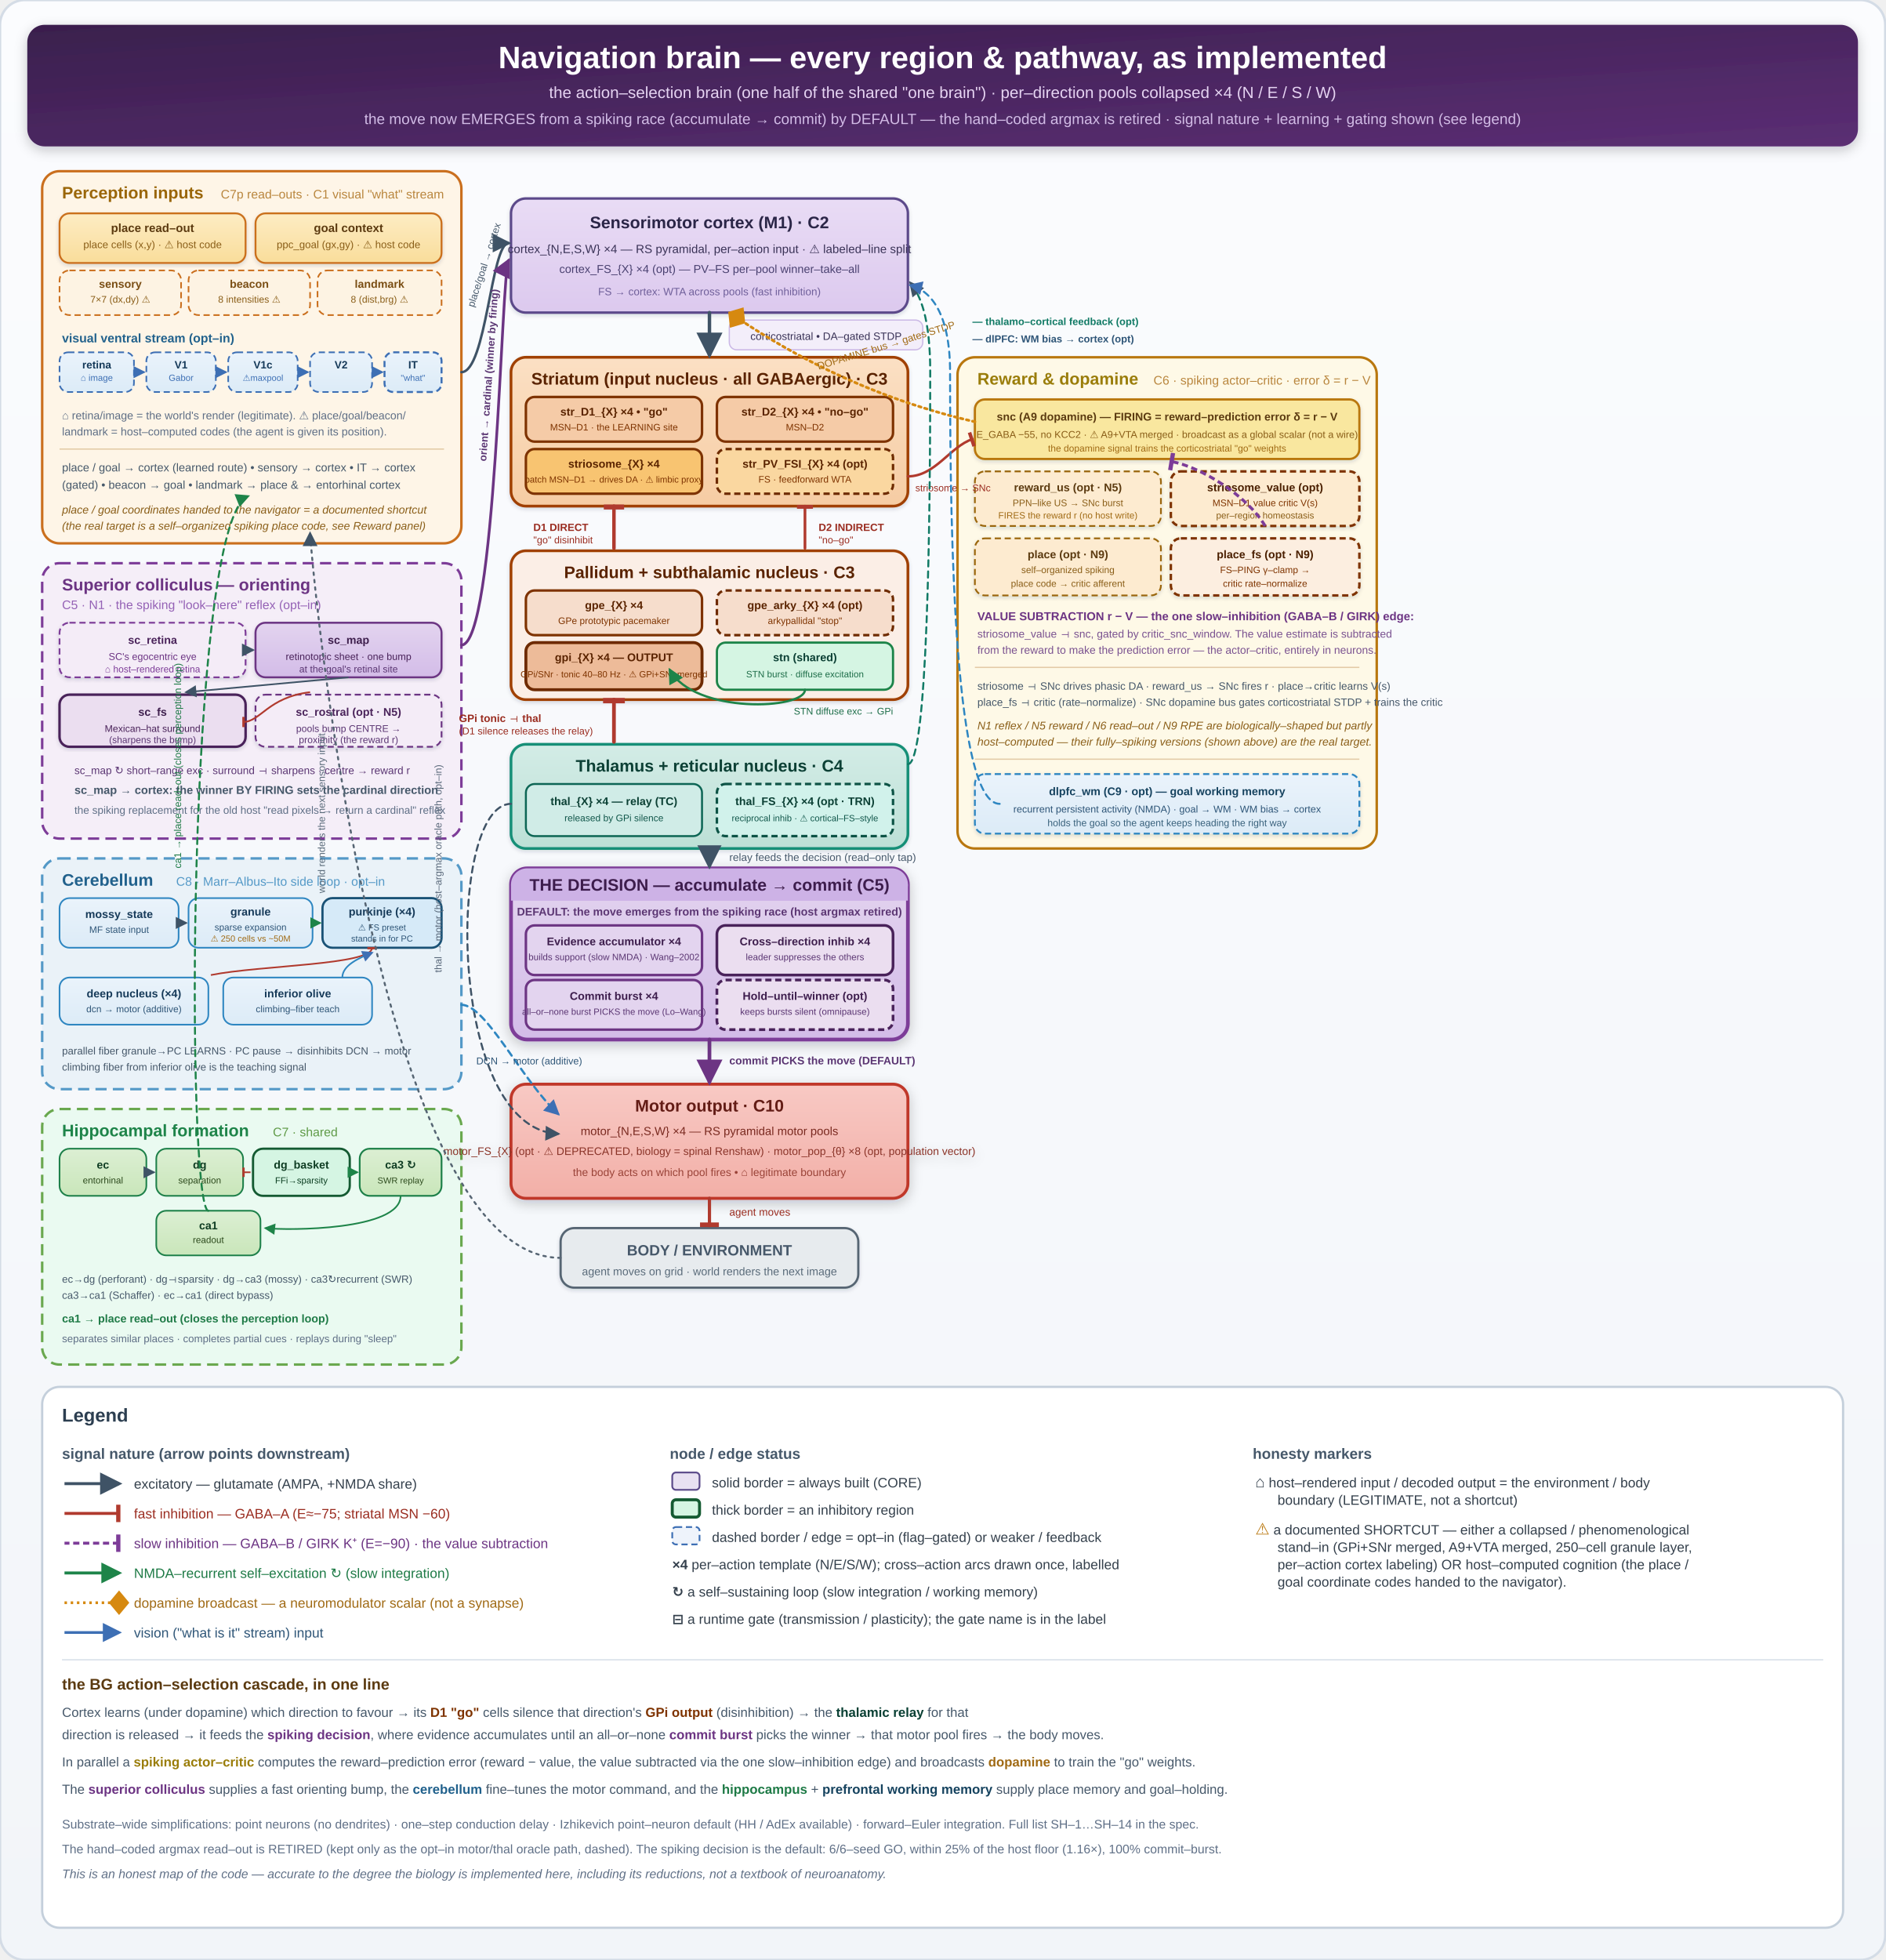
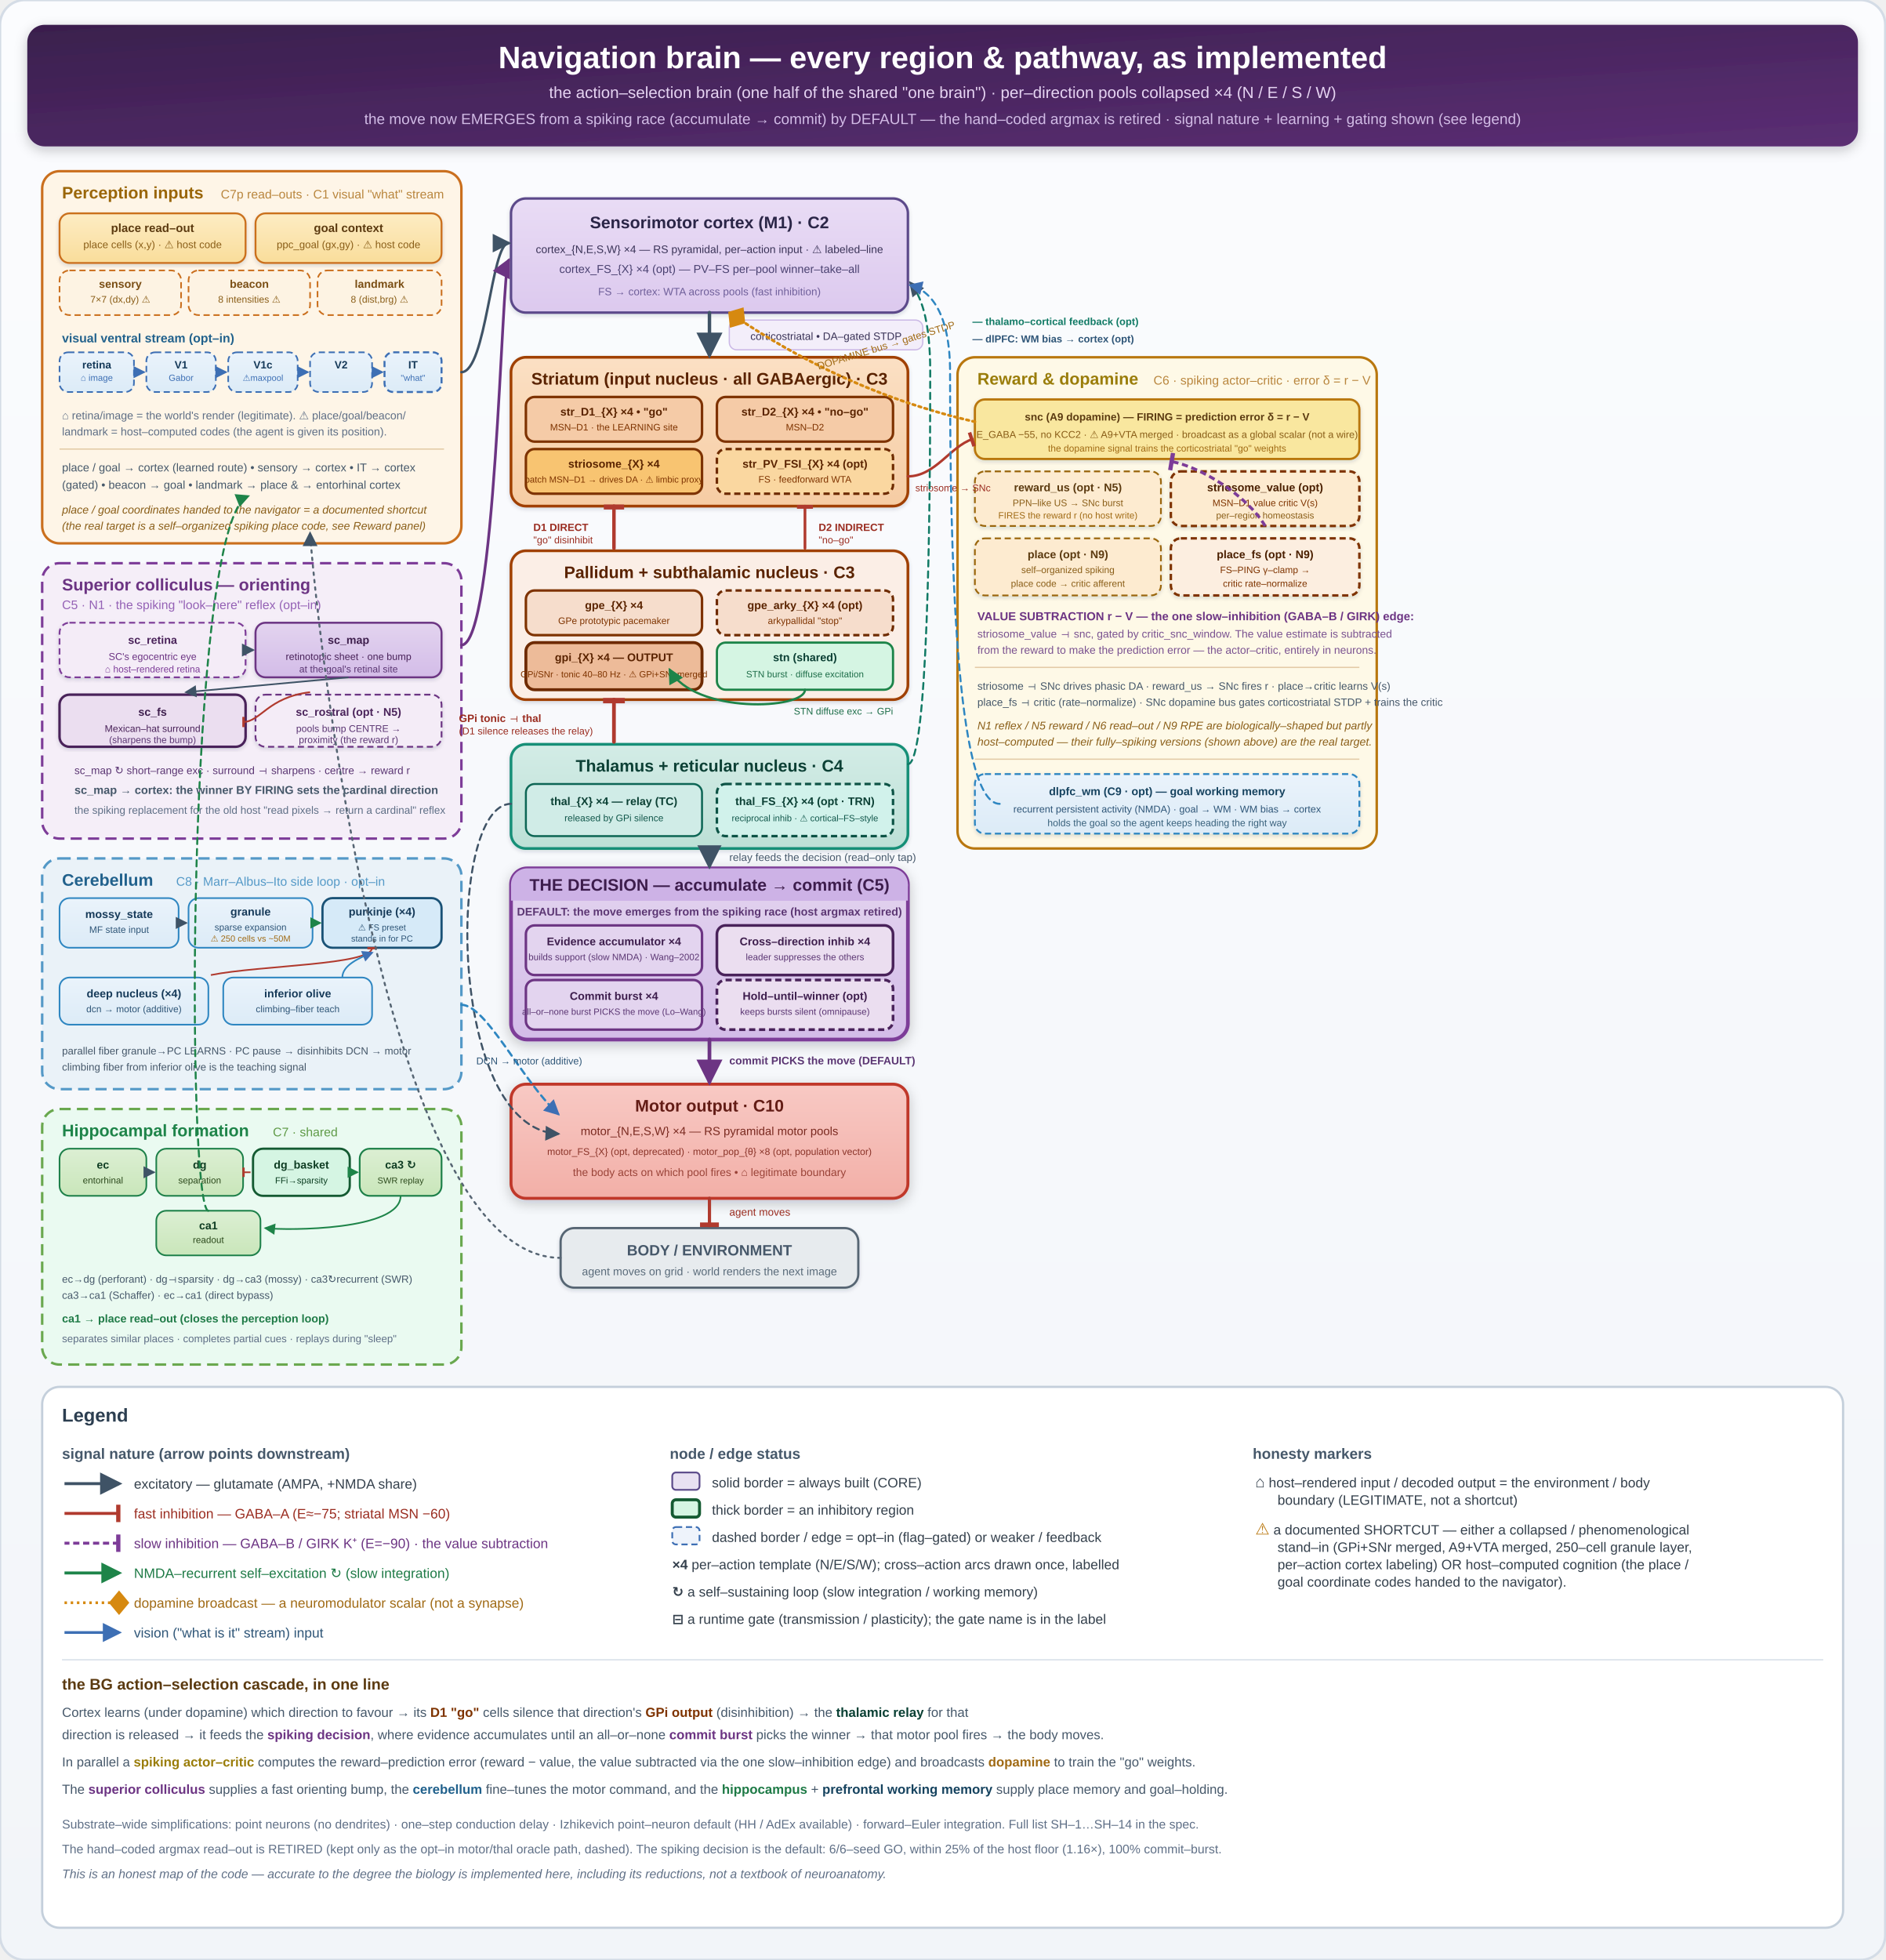
<svg xmlns="http://www.w3.org/2000/svg" viewBox="0 0 1520 1580" font-family="'Segoe UI','Helvetica Neue',Arial,sans-serif">
  <defs>
    <linearGradient id="gPer" x1="0" y1="0" x2="0" y2="1">
      <stop offset="0" stop-color="#d8e9f7" />
      <stop offset="1" stop-color="#c2dcf0" />
    </linearGradient>
    <linearGradient id="gPerD" x1="0" y1="0" x2="0" y2="1">
      <stop offset="0" stop-color="#eaf3fb" />
      <stop offset="1" stop-color="#dcebf7" />
    </linearGradient>
    <linearGradient id="gCtx" x1="0" y1="0" x2="0" y2="1">
      <stop offset="0" stop-color="#e9dcf5" />
      <stop offset="1" stop-color="#dcc9ee" />
    </linearGradient>
    <linearGradient id="gStr" x1="0" y1="0" x2="0" y2="1">
      <stop offset="0" stop-color="#fbe0c4" />
      <stop offset="1" stop-color="#f6cca3" />
    </linearGradient>
    <linearGradient id="gRew" x1="0" y1="0" x2="0" y2="1">
      <stop offset="0" stop-color="#fdecc4" />
      <stop offset="1" stop-color="#f9dd9a" />
    </linearGradient>
    <linearGradient id="gThal" x1="0" y1="0" x2="0" y2="1">
      <stop offset="0" stop-color="#d3ece6" />
      <stop offset="1" stop-color="#bce0d6" />
    </linearGradient>
    <linearGradient id="gDec" x1="0" y1="0" x2="0" y2="1">
      <stop offset="0" stop-color="#e3d4ef" />
      <stop offset="1" stop-color="#d3bce8" />
    </linearGradient>
    <linearGradient id="gMem" x1="0" y1="0" x2="0" y2="1">
      <stop offset="0" stop-color="#dcefd3" />
      <stop offset="1" stop-color="#c9e6ba" />
    </linearGradient>
    <linearGradient id="gMot" x1="0" y1="0" x2="0" y2="1">
      <stop offset="0" stop-color="#f8c9c4" />
      <stop offset="1" stop-color="#f2afa7" />
    </linearGradient>
    <linearGradient id="gHero" x1="0" y1="0" x2="1" y2="1">
      <stop offset="0" stop-color="#3a1f4d" />
      <stop offset="1" stop-color="#5b2e74" />
    </linearGradient>
    <linearGradient id="gPage" x1="0" y1="0" x2="0" y2="1">
      <stop offset="0" stop-color="#fbfcfe" />
      <stop offset="1" stop-color="#f2f5f9" />
    </linearGradient>
    <marker id="arrEx" viewBox="0 0 10 10" refX="8.5" refY="5" markerWidth="7.5" markerHeight="7.5" orient="auto-start-reverse">
      <path d="M0,0 L10,5 L0,10 z" fill="#3f5366" />
    </marker>
    <marker id="arrG" viewBox="0 0 10 10" refX="8.5" refY="5" markerWidth="7" markerHeight="7" orient="auto-start-reverse">
      <path d="M0,0 L10,5 L0,10 z" fill="#1e8449" />
    </marker>
    <marker id="arrV" viewBox="0 0 10 10" refX="8.5" refY="5" markerWidth="7" markerHeight="7" orient="auto-start-reverse">
      <path d="M0,0 L10,5 L0,10 z" fill="#3d6fb4" />
    </marker>
    <marker id="arrP" viewBox="0 0 10 10" refX="8.5" refY="5" markerWidth="7" markerHeight="7" orient="auto-start-reverse">
      <path d="M0,0 L10,5 L0,10 z" fill="#6c3483" />
    </marker>
    <marker id="arrInh" viewBox="0 0 10 10" refX="1.5" refY="5" markerWidth="6.5" markerHeight="9" orient="auto-start-reverse">
      <rect x="0" y="0.5" width="2.2" height="9" fill="#b03a2e" />
    </marker>
    <marker id="arrSlow" viewBox="0 0 10 10" refX="1.5" refY="5" markerWidth="6.5" markerHeight="9" orient="auto-start-reverse">
      <rect x="0" y="0.5" width="2.2" height="9" fill="#7d3c98" />
    </marker>
    <marker id="arrDA" viewBox="0 0 12 12" refX="6" refY="6" markerWidth="9" markerHeight="9" orient="auto-start-reverse">
      <path d="M6,0 L11,6 L6,12 L1,6 z" fill="#d68910" />
    </marker>
    <filter id="soft" x="-10%" y="-10%" width="120%" height="120%">
      <feDropShadow dx="0" dy="1.4" stdDeviation="1.8" flood-color="#1a2a3a" flood-opacity="0.16" />
    </filter>
    <filter id="softLg" x="-14%" y="-14%" width="128%" height="128%">
      <feDropShadow dx="0" dy="3" stdDeviation="5" flood-color="#1a0b2a" flood-opacity="0.22" />
    </filter>
  </defs>
  <rect x="0" y="0" width="1520" height="1580" rx="20" fill="url(#gPage)" stroke="#d4dce6" stroke-width="2" />
  <g>
    <rect x="22" y="20" width="1476" height="98" rx="14" fill="url(#gHero)" filter="url(#softLg)" />
    <text x="760" y="55" text-anchor="middle" font-size="25" font-weight="700" fill="#ffffff">Navigation brain — every region &amp; pathway, as implemented</text>
    <text x="760" y="79" text-anchor="middle" font-size="13" fill="#e6d4f2">the action–selection brain (one half of the shared "one brain") · per–direction pools collapsed ×4 (N / E / S / W)</text>
    <text x="760" y="100" text-anchor="middle" font-size="12" fill="#d2bce6">the move now EMERGES from a spiking race (accumulate → commit) by DEFAULT — the hand–coded argmax is retired · signal nature + learning + gating shown (see legend)</text>
  </g>
  <g>
    <rect x="34" y="138" width="338" height="300" rx="14" fill="#fef5e7" stroke="#ca6f1e" stroke-width="2" />
    <text x="50" y="160" font-size="13.5" font-weight="700" fill="#9a6608">Perception inputs</text>
    <text x="178" y="160" font-size="10" fill="#b9863e">C7p read–outs · C1 visual "what" stream</text>
    <g font-size="9.5">
      <rect x="48" y="172" width="150" height="40" rx="8" fill="url(#gRew)" stroke="#ca6f1e" stroke-width="1.5" filter="url(#soft)" />
      <text x="123" y="187" text-anchor="middle" font-weight="700" fill="#5b3a10">place read–out</text>
      <text x="123" y="200" text-anchor="middle" font-size="8.4" fill="#8a5e18">place cells (x,y) · ⚠ host code</text>
      <text x="123" y="209" text-anchor="middle" font-size="0.1" fill="#fff">.</text>
      <rect x="206" y="172" width="150" height="40" rx="8" fill="url(#gRew)" stroke="#ca6f1e" stroke-width="1.5" filter="url(#soft)" />
      <text x="281" y="187" text-anchor="middle" font-weight="700" fill="#5b3a10">goal context</text>
      <text x="281" y="200" text-anchor="middle" font-size="8.4" fill="#8a5e18">ppc_goal (gx,gy) · ⚠ host code</text>
      <rect x="48" y="218" width="98" height="36" rx="8" fill="#fdf3e3" stroke="#ca6f1e" stroke-width="1.3" stroke-dasharray="5 3" />
      <text x="97" y="232" text-anchor="middle" font-size="9" font-weight="700" fill="#7a4e14">sensory</text>
      <text x="97" y="244" text-anchor="middle" font-size="7.8" fill="#8a5e18">7×7 (dx,dy) ⚠</text>
      <rect x="152" y="218" width="98" height="36" rx="8" fill="#fdf3e3" stroke="#ca6f1e" stroke-width="1.3" stroke-dasharray="5 3" />
      <text x="201" y="232" text-anchor="middle" font-size="9" font-weight="700" fill="#7a4e14">beacon</text>
      <text x="201" y="244" text-anchor="middle" font-size="7.8" fill="#8a5e18">8 intensities ⚠</text>
      <rect x="256" y="218" width="100" height="36" rx="8" fill="#fdf3e3" stroke="#ca6f1e" stroke-width="1.3" stroke-dasharray="5 3" />
      <text x="306" y="232" text-anchor="middle" font-size="9" font-weight="700" fill="#7a4e14">landmark</text>
      <text x="306" y="244" text-anchor="middle" font-size="7.8" fill="#8a5e18">8 (dist,brg) ⚠</text>
    </g>
    <text x="50" y="276" font-size="10" font-weight="700" fill="#21618c">visual ventral stream (opt–in)</text>
    <g font-size="8.6" fill="#163a59">
      <rect x="48" y="284" width="60" height="32" rx="7" fill="url(#gPerD)" stroke="#3d6fb4" stroke-width="1.3" stroke-dasharray="5 3" />
      <text x="78" y="297" text-anchor="middle" font-weight="700">retina</text>
      <text x="78" y="307" text-anchor="middle" font-size="7.2" fill="#3d6fb4">⌂ image</text>
      <rect x="118" y="284" width="56" height="32" rx="7" fill="url(#gPerD)" stroke="#3d6fb4" stroke-width="1.3" stroke-dasharray="5 3" />
      <text x="146" y="297" text-anchor="middle" font-weight="700">V1</text>
      <text x="146" y="307" text-anchor="middle" font-size="7.2" fill="#3d6fb4">Gabor</text>
      <rect x="184" y="284" width="56" height="32" rx="7" fill="url(#gPerD)" stroke="#3d6fb4" stroke-width="1.3" stroke-dasharray="5 3" />
      <text x="212" y="297" text-anchor="middle" font-weight="700">V1c</text>
      <text x="212" y="307" text-anchor="middle" font-size="7" fill="#3d6fb4">⚠maxpool</text>
      <rect x="250" y="284" width="50" height="32" rx="7" fill="url(#gPerD)" stroke="#3d6fb4" stroke-width="1.3" stroke-dasharray="5 3" />
      <text x="275" y="297" text-anchor="middle" font-weight="700">V2</text>
      <rect x="310" y="284" width="46" height="32" rx="7" fill="url(#gPerD)" stroke="#3d6fb4" stroke-width="1.6" stroke-dasharray="5 3" />
      <text x="333" y="297" text-anchor="middle" font-weight="700">IT</text>
      <text x="333" y="307" text-anchor="middle" font-size="7" fill="#3d6fb4">"what"</text>
      <path d="M108,300 L116,300" stroke="#3d6fb4" stroke-width="1.4" marker-end="url(#arrV)" />
      <path d="M174,300 L182,300" stroke="#3d6fb4" stroke-width="1.4" marker-end="url(#arrV)" />
      <path d="M240,300 L248,300" stroke="#3d6fb4" stroke-width="1.4" marker-end="url(#arrV)" />
      <path d="M300,300 L308,300" stroke="#3d6fb4" stroke-width="1.4" marker-end="url(#arrV)" />
    </g>
    <text x="50" y="338" font-size="9" fill="#5f6f86">⌂ retina/image = the world's render (legitimate). ⚠ place/goal/beacon/</text>
    <text x="50" y="351" font-size="9" fill="#5f6f86">landmark = host–computed codes (the agent is given its position).</text>
    <line x1="48" y1="362" x2="358" y2="362" stroke="#e3cba6" stroke-width="1" />
    <text x="50" y="380" font-size="9.2" fill="#46586a">place / goal → cortex (learned route) • sensory → cortex • IT → cortex</text>
    <text x="50" y="394" font-size="9.2" fill="#46586a">(gated) • beacon → goal • landmark → place &amp; → entorhinal cortex</text>
    <text x="50" y="414" font-size="9" fill="#8a5e18" font-style="italic">place / goal coordinates handed to the navigator = a documented shortcut</text>
    <text x="50" y="427" font-size="9" fill="#8a5e18" font-style="italic">(the real target is a self–organized spiking place code, see Reward panel)</text>
  </g>
  <g>
    <rect x="34" y="454" width="338" height="222" rx="14" fill="#f5eef8" stroke="#7d3c98" stroke-width="2" stroke-dasharray="9 5" />
    <text x="50" y="476" font-size="13.5" font-weight="700" fill="#6c3483">Superior colliculus — orienting</text>
    <text x="50" y="491" font-size="10" fill="#9461b5">C5 · N1 · the spiking "look–here" reflex (opt–in)</text>
    <g font-size="9">
      <rect x="48" y="502" width="150" height="44" rx="8" fill="#f4ecf7" stroke="#7d3c98" stroke-width="1.4" stroke-dasharray="5 3" filter="url(#soft)" />
      <text x="123" y="519" text-anchor="middle" font-weight="700" fill="#4a235a">sc_retina</text>
      <text x="123" y="532" text-anchor="middle" font-size="8" fill="#6c3483">SC's egocentric eye</text>
      <text x="123" y="542" text-anchor="middle" font-size="7.6" fill="#7d3c98">⌂ host–rendered retina</text>
      <rect x="206" y="502" width="150" height="44" rx="8" fill="url(#gDec)" stroke="#6c3483" stroke-width="1.6" filter="url(#soft)" />
      <text x="281" y="519" text-anchor="middle" font-weight="700" fill="#3e1f4d">sc_map</text>
      <text x="281" y="532" text-anchor="middle" font-size="8" fill="#4a235a">retinotopic sheet · one bump</text>
      <text x="281" y="542" text-anchor="middle" font-size="7.8" fill="#5b3673">at the goal's retinal site</text>
      <rect x="48" y="560" width="150" height="42" rx="8" fill="#ebdef0" stroke="#4a235a" stroke-width="2" filter="url(#soft)" />
      <text x="123" y="577" text-anchor="middle" font-weight="700" fill="#3e1f4d">sc_fs</text>
      <text x="123" y="590" text-anchor="middle" font-size="7.8" fill="#4a235a">Mexican–hat surround</text>
      <text x="123" y="599" text-anchor="middle" font-size="7.6" fill="#5b3673">(sharpens the bump)</text>
      <rect x="206" y="560" width="150" height="42" rx="8" fill="#f4ecf7" stroke="#6c3483" stroke-width="1.4" stroke-dasharray="5 3" filter="url(#soft)" />
      <text x="281" y="577" text-anchor="middle" font-weight="700" fill="#4a235a">sc_rostral (opt · N5)</text>
      <text x="281" y="590" text-anchor="middle" font-size="7.8" fill="#5b3673">pools bump CENTRE →</text>
      <text x="281" y="599" text-anchor="middle" font-size="7.8" fill="#5b3673">proximity (the reward r)</text>
    </g>
    <path d="M198,524 L204,524" fill="none" stroke="#3f5366" stroke-width="1.4" marker-end="url(#arrEx)" />
    <path d="M281,546 L150,558" fill="none" stroke="#3f5366" stroke-width="1.3" marker-end="url(#arrEx)" />
    <path d="M196,582 C210,582 216,562 250,558" fill="none" stroke="#b03a2e" stroke-width="1.4" marker-start="url(#arrInh)" />
    <text x="60" y="624" font-size="8.6" fill="#5b3673">sc_map ↻ short–range exc · surround ⊣ sharpens · centre → reward r</text>
    <text x="60" y="640" font-size="9.2" fill="#46586a" font-weight="700">sc_map → cortex: the winner BY FIRING sets the cardinal direction</text>
    <text x="60" y="656" font-size="8.6" fill="#5f6f86">the spiking replacement for the old host "read pixels → return a cardinal" reflex</text>
  </g>
  <g>
    <rect x="34" y="692" width="338" height="186" rx="14" fill="#eaf2f8" stroke="#5499c7" stroke-width="2" stroke-dasharray="9 5" />
    <text x="50" y="714" font-size="13.5" font-weight="700" fill="#21618c">Cerebellum</text>
    <text x="142" y="714" font-size="10" fill="#5499c7">C8 · Marr–Albus–Ito side loop · opt–in</text>
    <g font-size="9" fill="#163a59">
      <rect x="48" y="724" width="96" height="40" rx="8" fill="url(#gPerD)" stroke="#2e86c1" stroke-width="1.3" />
      <text x="96" y="740" text-anchor="middle" font-weight="700">mossy_state</text>
      <text x="96" y="752" text-anchor="middle" font-size="7.6" fill="#2e5577">MF state input</text>
      <rect x="152" y="724" width="100" height="40" rx="8" fill="url(#gPerD)" stroke="#2e86c1" stroke-width="1.3" />
      <text x="202" y="738" text-anchor="middle" font-weight="700">granule</text>
      <text x="202" y="750" text-anchor="middle" font-size="7.4" fill="#2e5577">sparse expansion</text>
      <text x="202" y="759" text-anchor="middle" font-size="7" fill="#a06a14">⚠ 250 cells vs ~50M</text>
      <rect x="260" y="724" width="96" height="40" rx="8" fill="#d6eaf8" stroke="#1a5276" stroke-width="1.8" />
      <text x="308" y="738" text-anchor="middle" font-weight="700">purkinje (×4)</text>
      <text x="308" y="750" text-anchor="middle" font-size="7" fill="#2e5577">⚠ FS preset</text>
      <text x="308" y="759" text-anchor="middle" font-size="7" fill="#2e5577">stands in for PC</text>
      <rect x="48" y="788" width="120" height="38" rx="8" fill="url(#gPerD)" stroke="#2e86c1" stroke-width="1.3" />
      <text x="108" y="804" text-anchor="middle" font-weight="700">deep nucleus (×4)</text>
      <text x="108" y="816" text-anchor="middle" font-size="7.6" fill="#2e5577">dcn → motor (additive)</text>
      <rect x="180" y="788" width="120" height="38" rx="8" fill="url(#gPerD)" stroke="#2e86c1" stroke-width="1.3" />
      <text x="240" y="804" text-anchor="middle" font-weight="700">inferior olive</text>
      <text x="240" y="816" text-anchor="middle" font-size="7.6" fill="#2e5577">climbing–fiber teach</text>
    </g>
    <path d="M144,744 L150,744" fill="none" stroke="#3f5366" stroke-width="1.3" marker-end="url(#arrEx)" />
    <path d="M252,744 L258,744" fill="none" stroke="#1e8449" stroke-width="1.3" marker-end="url(#arrG)" />
    <path d="M300,764 C300,778 210,778 170,786" fill="none" stroke="#b03a2e" stroke-width="1.3" marker-start="url(#arrInh)" />
    <path d="M276,788 C276,778 290,772 300,768" fill="none" stroke="#2e86c1" stroke-width="1.3" marker-end="url(#arrV)" />
    <text x="50" y="850" font-size="8.4" fill="#46586a">parallel fiber granule→PC LEARNS · PC pause → disinhibits DCN → motor</text>
    <text x="50" y="863" font-size="8.4" fill="#46586a">climbing fiber from inferior olive is the teaching signal</text>
  </g>
  <g>
    <rect x="34" y="894" width="338" height="206" rx="14" fill="#eafaf1" stroke="#6aa84f" stroke-width="2" stroke-dasharray="9 5" />
    <text x="50" y="916" font-size="13.5" font-weight="700" fill="#1e8449">Hippocampal formation</text>
    <text x="220" y="916" font-size="10" fill="#5f9a47">C7 · shared</text>
    <g font-size="9" fill="#0f3d23">
      <rect x="48" y="926" width="70" height="38" rx="8" fill="url(#gMem)" stroke="#1d8049" stroke-width="1.3" />
      <text x="83" y="942" text-anchor="middle" font-weight="700">ec</text>
      <text x="83" y="954" text-anchor="middle" font-size="7.4" fill="#2c4a1c">entorhinal</text>
      <rect x="126" y="926" width="70" height="38" rx="8" fill="url(#gMem)" stroke="#1d8049" stroke-width="1.3" />
      <text x="161" y="942" text-anchor="middle" font-weight="700">dg</text>
      <text x="161" y="954" text-anchor="middle" font-size="7.4" fill="#2c4a1c">separation</text>
      <rect x="204" y="926" width="78" height="38" rx="8" fill="#d5f5e3" stroke="#145a32" stroke-width="1.8" />
      <text x="243" y="942" text-anchor="middle" font-weight="700">dg_basket</text>
      <text x="243" y="954" text-anchor="middle" font-size="7.2" fill="#0a3d20">FFi→sparsity</text>
      <rect x="290" y="926" width="66" height="38" rx="8" fill="url(#gMem)" stroke="#1d8049" stroke-width="1.4" />
      <text x="323" y="942" text-anchor="middle" font-weight="700">ca3 ↻</text>
      <text x="323" y="954" text-anchor="middle" font-size="7" fill="#2c4a1c">SWR replay</text>
      <rect x="126" y="976" width="84" height="36" rx="8" fill="url(#gMem)" stroke="#1d8049" stroke-width="1.3" />
      <text x="168" y="991" text-anchor="middle" font-weight="700">ca1</text>
      <text x="168" y="1002" text-anchor="middle" font-size="7.4" fill="#2c4a1c">readout</text>
    </g>
    <path d="M118,945 L124,945" fill="none" stroke="#3f5366" stroke-width="1.3" marker-end="url(#arrEx)" />
    <path d="M196,945 L202,945" fill="none" stroke="#b03a2e" stroke-width="1.3" marker-start="url(#arrInh)" />
    <path d="M282,945 L288,945" fill="none" stroke="#1e8449" stroke-width="1.3" marker-end="url(#arrG)" />
    <path d="M323,964 C323,992 232,992 214,990" fill="none" stroke="#1e8449" stroke-width="1.3" marker-end="url(#arrG)" />
    <text x="50" y="1034" font-size="8.4" fill="#46586a">ec→dg (perforant) · dg⊣sparsity · dg→ca3 (mossy) · ca3↻recurrent (SWR)</text>
    <text x="50" y="1047" font-size="8.4" fill="#46586a">ca3→ca1 (Schaffer) · ec→ca1 (direct bypass)</text>
    <text x="50" y="1066" font-size="9" font-weight="700" fill="#1e7a46">ca1 → place read–out (closes the perception loop)</text>
    <text x="50" y="1082" font-size="8.4" fill="#5f6f86">separates similar places · completes partial cues · replays during "sleep"</text>
  </g>
  <g filter="url(#soft)">
    <rect x="412" y="160" width="320" height="92" rx="12" fill="url(#gCtx)" stroke="#5b4a8a" stroke-width="2" />
    <text x="572" y="184" text-anchor="middle" font-size="13.5" font-weight="700" fill="#2c2547">Sensorimotor cortex  (M1)  ·  C2</text>
-     <text x="572" y="204" text-anchor="middle" font-size="9.6" fill="#3a3357">cortex_{N,E,S,W} ×4 — RS pyramidal, per–action input · ⚠ labeled–line split</text>
+     <text x="572" y="204" text-anchor="middle" font-size="8.8" fill="#3a3357">cortex_{N,E,S,W} ×4 — RS pyramidal, per–action input · ⚠ labeled–line</text>
    <text x="572" y="220" text-anchor="middle" font-size="9.2" fill="#4a4170">cortex_FS_{X} ×4 (opt) — PV–FS per–pool winner–take–all</text>
    <text x="572" y="238" text-anchor="middle" font-size="8.6" fill="#6f5f9a">FS → cortex: WTA across pools (fast inhibition)</text>
  </g>
  <g filter="url(#soft)">
    <rect x="412" y="288" width="320" height="120" rx="12" fill="url(#gStr)" stroke="#a04000" stroke-width="2.2" />
    <text x="572" y="310" text-anchor="middle" font-size="13.5" font-weight="700" fill="#5a2400">Striatum (input nucleus · all GABAergic)  ·  C3</text>
    <g font-size="9">
      <rect x="424" y="320" width="142" height="36" rx="7" fill="#f5cba7" stroke="#7e3300" stroke-width="2" />
      <text x="495" y="335" text-anchor="middle" font-weight="700" fill="#5a2400">str_D1_{X} ×4 • "go"</text>
      <text x="495" y="347" text-anchor="middle" font-size="7.6" fill="#7e3300">MSN–D1 · the LEARNING site</text>
      <rect x="578" y="320" width="142" height="36" rx="7" fill="#f5cba7" stroke="#7e3300" stroke-width="2" />
      <text x="649" y="335" text-anchor="middle" font-weight="700" fill="#5a2400">str_D2_{X} ×4 • "no–go"</text>
      <text x="649" y="347" text-anchor="middle" font-size="7.6" fill="#7e3300">MSN–D2</text>
      <rect x="424" y="362" width="142" height="36" rx="7" fill="#f8c471" stroke="#7e3300" stroke-width="2" />
      <text x="495" y="377" text-anchor="middle" font-weight="700" fill="#5a2400">striosome_{X} ×4</text>
      <text x="495" y="389" text-anchor="middle" font-size="7.2" fill="#7e3300">patch MSN–D1 → drives DA · ⚠ limbic proxy</text>
      <rect x="578" y="362" width="142" height="36" rx="7" fill="#fad7a0" stroke="#6e2c00" stroke-width="2" stroke-dasharray="5 3" />
      <text x="649" y="377" text-anchor="middle" font-weight="700" fill="#5a2400">str_PV_FSI_{X} ×4 (opt)</text>
      <text x="649" y="389" text-anchor="middle" font-size="7.6" fill="#7e3300">FS · feedforward WTA</text>
    </g>
  </g>
  <g filter="url(#soft)">
    <rect x="412" y="444" width="320" height="120" rx="12" fill="#fbeee6" stroke="#a04000" stroke-width="2.2" />
    <text x="572" y="466" text-anchor="middle" font-size="13.5" font-weight="700" fill="#5a2400">Pallidum + subthalamic nucleus  ·  C3</text>
    <g font-size="9">
      <rect x="424" y="476" width="142" height="36" rx="7" fill="#f6ddcc" stroke="#7e3300" stroke-width="2" />
      <text x="495" y="491" text-anchor="middle" font-weight="700" fill="#5a2400">gpe_{X} ×4</text>
      <text x="495" y="503" text-anchor="middle" font-size="7.6" fill="#7e3300">GPe prototypic pacemaker</text>
      <rect x="578" y="476" width="142" height="36" rx="7" fill="#f6ddcc" stroke="#6e2c00" stroke-width="2" stroke-dasharray="5 3" />
      <text x="649" y="491" text-anchor="middle" font-weight="700" fill="#5a2400">gpe_arky_{X} ×4 (opt)</text>
      <text x="649" y="503" text-anchor="middle" font-size="7.6" fill="#7e3300">arkypallidal "stop"</text>
      <rect x="424" y="518" width="142" height="38" rx="7" fill="#edbb99" stroke="#6e2c00" stroke-width="2.4" />
      <text x="495" y="533" text-anchor="middle" font-weight="700" fill="#5a2400">gpi_{X} ×4 — OUTPUT</text>
      <text x="495" y="546" text-anchor="middle" font-size="7.2" fill="#7e3300">GPi/SNr · tonic 40–80 Hz · ⚠ GPi+SNr merged</text>
      <rect x="578" y="518" width="142" height="38" rx="7" fill="#d5f5e3" stroke="#1e8449" stroke-width="1.8" />
      <text x="649" y="533" text-anchor="middle" font-weight="700" fill="#0a4034">stn (shared)</text>
      <text x="649" y="546" text-anchor="middle" font-size="7.4" fill="#1e6e49">STN burst · diffuse excitation</text>
    </g>
  </g>
  <g filter="url(#soft)">
    <rect x="412" y="600" width="320" height="84" rx="12" fill="url(#gThal)" stroke="#148f77" stroke-width="2.2" />
    <text x="572" y="622" text-anchor="middle" font-size="13.5" font-weight="700" fill="#0a4034">Thalamus + reticular nucleus  ·  C4</text>
    <g font-size="9">
      <rect x="424" y="632" width="142" height="42" rx="7" fill="#d0ece7" stroke="#0e6655" stroke-width="1.6" />
      <text x="495" y="649" text-anchor="middle" font-weight="700" fill="#0a4034">thal_{X} ×4 — relay (TC)</text>
      <text x="495" y="662" text-anchor="middle" font-size="7.6" fill="#10564a">released by GPi silence</text>
      <rect x="578" y="632" width="142" height="42" rx="7" fill="#d1f2eb" stroke="#0b5345" stroke-width="2" stroke-dasharray="5 3" />
      <text x="649" y="649" text-anchor="middle" font-weight="700" fill="#0a4034">thal_FS_{X} ×4 (opt · TRN)</text>
      <text x="649" y="662" text-anchor="middle" font-size="7.2" fill="#10564a">reciprocal inhib · ⚠ cortical–FS–style</text>
    </g>
  </g>
  <g filter="url(#softLg)">
    <rect x="412" y="700" width="320" height="138" rx="13" fill="url(#gDec)" stroke="#7d3c98" stroke-width="3" />
    <rect x="412" y="700" width="320" height="26" rx="13" fill="#cdb2e6" />
    <rect x="412" y="713" width="320" height="13" fill="#cdb2e6" />
    <text x="572" y="718" text-anchor="middle" font-size="13.5" font-weight="700" fill="#3e1f4d">THE DECISION — accumulate → commit  (C5)</text>
    <text x="572" y="738" text-anchor="middle" font-size="9" font-weight="700" fill="#5b3673">DEFAULT: the move emerges from the spiking race (host argmax retired)</text>
    <g font-size="9">
      <rect x="424" y="746" width="142" height="40" rx="7" fill="#e3d4ef" stroke="#6c3483" stroke-width="2" />
      <text x="495" y="762" text-anchor="middle" font-weight="700" fill="#3e1f4d">Evidence accumulator ×4</text>
      <text x="495" y="774" text-anchor="middle" font-size="7.4" fill="#5b3673">builds support (slow NMDA) · Wang–2002</text>
      <rect x="578" y="746" width="142" height="40" rx="7" fill="#ebdef0" stroke="#4a235a" stroke-width="2.2" />
      <text x="649" y="762" text-anchor="middle" font-weight="700" fill="#3e1f4d">Cross–direction inhib ×4</text>
      <text x="649" y="774" text-anchor="middle" font-size="7.4" fill="#5b3673">leader suppresses the others</text>
      <rect x="424" y="790" width="142" height="40" rx="7" fill="#e3d4ef" stroke="#6c3483" stroke-width="2" />
      <text x="495" y="806" text-anchor="middle" font-weight="700" fill="#3e1f4d">Commit burst ×4</text>
      <text x="495" y="818" text-anchor="middle" font-size="7.2" fill="#5b3673">all–or–none burst PICKS the move (Lo–Wang)</text>
      <rect x="578" y="790" width="142" height="40" rx="7" fill="#ebdef0" stroke="#4a235a" stroke-width="2.2" stroke-dasharray="5 3" />
      <text x="649" y="806" text-anchor="middle" font-weight="700" fill="#3e1f4d">Hold–until–winner (opt)</text>
      <text x="649" y="818" text-anchor="middle" font-size="7.4" fill="#5b3673">keeps bursts silent (omnipause)</text>
    </g>
  </g>
  <g filter="url(#softLg)">
    <rect x="412" y="874" width="320" height="92" rx="12" fill="url(#gMot)" stroke="#c0392b" stroke-width="2.4" />
    <text x="572" y="896" text-anchor="middle" font-size="13.5" font-weight="700" fill="#641e16">Motor output  ·  C10</text>
    <text x="572" y="915" text-anchor="middle" font-size="9.4" fill="#7a2a20">motor_{N,E,S,W} ×4 — RS pyramidal motor pools</text>
-     <text x="572" y="931" text-anchor="middle" font-size="8.8" fill="#8a3328">motor_FS_{X} (opt · ⚠ DEPRECATED, biology = spinal Renshaw) · motor_pop_{θ} ×8 (opt, population vector)</text>
+     <text x="572" y="931" text-anchor="middle" font-size="7.8" fill="#8a3328">motor_FS_{X} (opt, deprecated) · motor_pop_{θ} ×8 (opt, population vector)</text>
    <text x="572" y="948" text-anchor="middle" font-size="8.8" fill="#9a4338">the body acts on which pool fires • ⌂ legitimate boundary</text>
  </g>
  <g filter="url(#soft)">
    <rect x="452" y="990" width="240" height="48" rx="11" fill="#e7ebee" stroke="#566573" stroke-width="1.8" />
    <text x="572" y="1012" text-anchor="middle" font-size="12" font-weight="700" fill="#46586a">BODY / ENVIRONMENT</text>
    <text x="572" y="1028" text-anchor="middle" font-size="9" fill="#5a6b7a">agent moves on grid · world renders the next image</text>
  </g>
  <g>
    <rect x="772" y="288" width="338" height="396" rx="14" fill="#fef9e7" stroke="#b9770e" stroke-width="2" />
    <text x="788" y="310" font-size="13.5" font-weight="700" fill="#9a7d0a">Reward &amp; dopamine</text>
    <text x="930" y="310" font-size="10" fill="#b9863e">C6 · spiking actor–critic · error δ = r − V</text>
    <g font-size="9">
      <rect x="786" y="322" width="310" height="48" rx="8" fill="#f9e79f" stroke="#b9770e" stroke-width="1.8" filter="url(#soft)" />
-       <text x="941" y="339" text-anchor="middle" font-weight="700" fill="#5b3a10">snc  (A9 dopamine)  —  FIRING = reward–prediction error δ = r − V</text>
+       <text x="941" y="339" text-anchor="middle" font-weight="700" font-size="8.6" fill="#5b3a10">snc (A9 dopamine) — FIRING = prediction error δ = r − V</text>
      <text x="941" y="353" text-anchor="middle" font-size="8" fill="#8a5e18">E_GABA −55, no KCC2 · ⚠ A9+VTA merged · broadcast as a global scalar (not a wire)</text>
      <text x="941" y="364" text-anchor="middle" font-size="7.6" fill="#a06a14">the dopamine signal trains the corticostriatal "go" weights</text>
      <rect x="786" y="380" width="150" height="44" rx="8" fill="#fdebd0" stroke="#9a6608" stroke-width="1.4" stroke-dasharray="5 3" filter="url(#soft)" />
      <text x="861" y="396" text-anchor="middle" font-weight="700" fill="#5b3a10">reward_us (opt · N5)</text>
      <text x="861" y="408" text-anchor="middle" font-size="7.6" fill="#8a5e18">PPN–like US → SNc burst</text>
      <text x="861" y="418" text-anchor="middle" font-size="7.4" fill="#a06a14">FIRES the reward r (no host write)</text>
      <rect x="944" y="380" width="152" height="44" rx="8" fill="#fdebd0" stroke="#7e3300" stroke-width="2" stroke-dasharray="5 3" filter="url(#soft)" />
      <text x="1020" y="396" text-anchor="middle" font-weight="700" fill="#4a1f00">striosome_value (opt)</text>
      <text x="1020" y="408" text-anchor="middle" font-size="7.6" fill="#7e3300">MSN–D1 value critic V(s)</text>
      <text x="1020" y="418" text-anchor="middle" font-size="7.4" fill="#8a5e18">per–region homeostasis</text>
      <rect x="786" y="434" width="150" height="46" rx="8" fill="#fdebd0" stroke="#9a6608" stroke-width="1.4" stroke-dasharray="5 3" filter="url(#soft)" />
      <text x="861" y="450" text-anchor="middle" font-weight="700" fill="#5b3a10">place (opt · N9)</text>
      <text x="861" y="462" text-anchor="middle" font-size="7.6" fill="#8a5e18">self–organized spiking</text>
      <text x="861" y="473" text-anchor="middle" font-size="7.6" fill="#8a5e18">place code → critic afferent</text>
      <rect x="944" y="434" width="152" height="46" rx="8" fill="#fceee0" stroke="#7e3300" stroke-width="2" stroke-dasharray="5 3" filter="url(#soft)" />
      <text x="1020" y="450" text-anchor="middle" font-weight="700" fill="#4a1f00">place_fs (opt · N9)</text>
      <text x="1020" y="462" text-anchor="middle" font-size="7.6" fill="#7e3300">FS–PING γ–clamp →</text>
      <text x="1020" y="473" text-anchor="middle" font-size="7.6" fill="#7e3300">critic rate–normalize</text>
    </g>
    <path d="M1020,424 C1006,400 968,376 944,372" fill="none" stroke="#7d3c98" stroke-width="2.4" stroke-dasharray="5 3" marker-end="url(#arrSlow)" />
    <text x="788" y="500" font-size="9.4" font-weight="700" fill="#6c3483">VALUE SUBTRACTION  r − V  — the one slow–inhibition (GABA–B / GIRK) edge:</text>
    <text x="788" y="514" font-size="8.8" fill="#7a5290">striosome_value ⊣ snc, gated by critic_snc_window. The value estimate is subtracted</text>
    <text x="788" y="527" font-size="8.8" fill="#7a5290">from the reward to make the prediction error — the actor–critic, entirely in neurons.</text>
    <line x1="786" y1="538" x2="1096" y2="538" stroke="#e3cba6" stroke-width="1" />
    <text x="788" y="556" font-size="8.6" fill="#46586a">striosome ⊣ SNc drives phasic DA · reward_us → SNc fires r · place→critic learns V(s)</text>
    <text x="788" y="569" font-size="8.6" fill="#46586a">place_fs ⊣ critic (rate–normalize) · SNc dopamine bus gates corticostriatal STDP + trains the critic</text>
    <text x="788" y="588" font-size="9" fill="#8a5e18" font-style="italic">N1 reflex / N5 reward / N6 read–out / N9 RPE are biologically–shaped but partly</text>
    <text x="788" y="601" font-size="9" fill="#8a5e18" font-style="italic">host–computed — their fully–spiking versions (shown above) are the real target.</text>
    <line x1="786" y1="612" x2="1096" y2="612" stroke="#e3cba6" stroke-width="1" />
    <g font-size="9">
      <rect x="786" y="624" width="310" height="48" rx="8" fill="url(#gPerD)" stroke="#2e86c1" stroke-width="1.5" stroke-dasharray="5 3" filter="url(#soft)" />
      <text x="941" y="641" text-anchor="middle" font-weight="700" fill="#16435f">dlpfc_wm  (C9 · opt) — goal working memory</text>
      <text x="941" y="655" text-anchor="middle" font-size="8" fill="#2e5577">recurrent persistent activity (NMDA) · goal → WM · WM bias → cortex</text>
      <text x="941" y="666" text-anchor="middle" font-size="7.8" fill="#37607a">holds the goal so the agent keeps heading the right way</text>
    </g>
  </g>
  <g fill="none" stroke-linecap="round">
    <path d="M572,252 L572,286" stroke="#3f5366" stroke-width="2.8" marker-end="url(#arrEx)" />
    <rect x="588" y="258" width="156" height="24" rx="6" fill="#f3eefa" stroke="#cbb8e6" stroke-width="1" />
    <text x="666" y="274" text-anchor="middle" font-size="8.6" fill="#3a3357">corticostriatal • DA–gated STDP</text>
    <path d="M495,408 L495,442" stroke="#b03a2e" stroke-width="2.8" marker-start="url(#arrInh)" />
    <text x="430" y="428" font-size="8.4" fill="#9a2c20" font-weight="700">D1 DIRECT</text>
    <text x="430" y="438" font-size="8" fill="#9a2c20">"go" disinhibit</text>
    <path d="M649,408 L649,442" stroke="#b03a2e" stroke-width="2.2" marker-start="url(#arrInh)" />
    <text x="660" y="428" font-size="8.4" fill="#9a2c20" font-weight="700">D2 INDIRECT</text>
    <text x="660" y="438" font-size="8" fill="#9a2c20">"no–go"</text>
    <path d="M495,564 L495,598" stroke="#b03a2e" stroke-width="3" marker-start="url(#arrInh)" />
    <text x="370" y="582" font-size="8.6" font-weight="700" fill="#9a2c20">GPi tonic ⊣ thal</text>
    <text x="370" y="592" font-size="8" fill="#9a2c20">(D1 silence releases the relay)</text>
    <path d="M649,556 C649,572 560,576 540,540" stroke="#1e8449" stroke-width="1.8" marker-end="url(#arrG)" />
    <text x="640" y="576" font-size="7.8" fill="#1e6e49">STN diffuse exc → GPi</text>
    <path d="M572,684 L572,698" stroke="#3f5366" stroke-width="2.6" marker-end="url(#arrEx)" />
    <text x="588" y="694" font-size="8.6" fill="#46586a">relay feeds the decision (read–only tap)</text>
    <path d="M572,838 L572,872" stroke="#6c3483" stroke-width="3" marker-end="url(#arrP)" />
    <text x="588" y="858" font-size="8.8" font-weight="700" fill="#5b3673">commit PICKS the move (DEFAULT)</text>
    <path d="M412,648 C360,648 360,910 450,914" stroke="#3f5366" stroke-width="1.6" stroke-dasharray="5 4" marker-end="url(#arrEx)" />
-     <text x="356" y="784" font-size="8" fill="#59687a" transform="rotate(-90 356 784)">thal → motor (host–argmax oracle path, opt–in)</text>
    <path d="M572,966 L572,988" stroke="#b03a2e" stroke-width="2.6" marker-end="url(#arrInh)" />
    <text x="588" y="980" font-size="8.6" fill="#9a2c20">agent moves</text>
  </g>
  <g fill="none" stroke-linecap="round">
    <path d="M372,300 C392,300 396,196 410,196" stroke="#3f5366" stroke-width="2" marker-end="url(#arrEx)" />
-     <text x="382" y="248" font-size="8" fill="#46586a" transform="rotate(-72 382 248)">place/goal → cortex</text>
    <path d="M372,520 C400,520 404,222 410,210" stroke="#6c3483" stroke-width="2.2" marker-end="url(#arrP)" />
-     <text x="392" y="372" font-size="8.4" font-weight="700" fill="#5b3673" transform="rotate(-86 392 372)">orient → cardinal (winner by firing)</text>
    <path d="M732,384 C754,384 766,360 784,354" stroke="#b03a2e" stroke-width="2" marker-end="url(#arrInh)" />
    <text x="738" y="396" font-size="7.8" fill="#9a2c20">striosome → SNc</text>
    <path d="M786,340 C690,318 624,276 594,256" stroke="#d68910" stroke-width="2.2" stroke-dasharray="2 3" marker-end="url(#arrDA)" />
    <text x="660" y="298" font-size="8.2" fill="#a06a14" transform="rotate(-17 660 298)">DOPAMINE bus → gates STDP</text>
    <path d="M732,616 C748,616 750,420 750,300 C750,256 742,238 734,228" stroke="#117a65" stroke-width="1.6" stroke-dasharray="5 4" marker-end="url(#arrEx)" />
    <path d="M806,648 C770,648 766,440 766,300 C766,252 750,234 734,230" stroke="#2e86c1" stroke-width="1.6" stroke-dasharray="5 4" marker-end="url(#arrV)" />
    <text x="784" y="262" font-size="8.2" font-weight="700" fill="#117a65">— thalamo–cortical feedback (opt)</text>
    <text x="784" y="276" font-size="8.2" font-weight="700" fill="#2e5577">— dlPFC: WM bias → cortex (opt)</text>
    <path d="M372,810 C392,810 420,870 450,898" stroke="#2e86c1" stroke-width="1.8" stroke-dasharray="5 4" marker-end="url(#arrV)" />
    <text x="384" y="858" font-size="8" fill="#2e5577">DCN → motor (additive)</text>
    <path d="M168,976 C150,976 150,420 200,400" stroke="#1e8449" stroke-width="1.6" stroke-dasharray="5 4" marker-end="url(#arrG)" />
-     <text x="146" y="700" font-size="8" fill="#1e7a46" transform="rotate(-90 146 700)">ca1 → place read–out (closes perception loop)</text>
    <path d="M452,1014 C300,1014 250,440 250,430" stroke="#566573" stroke-width="1.6" stroke-dasharray="2 4" marker-end="url(#arrEx)" />
-     <text x="262" y="720" font-size="8" fill="#5a6b7a" transform="rotate(-90 262 720)">world renders the next sensory input</text>
  </g>
  <g>
    <rect x="34" y="1118" width="1452" height="436" rx="14" fill="#ffffff" stroke="#c4cfdb" stroke-width="1.8" />
    <text x="50" y="1146" font-size="15" font-weight="700" fill="#2c3e50">Legend</text>
    <text x="50" y="1176" font-size="12" font-weight="700" fill="#46586a">signal nature  (arrow points downstream)</text>
    <g font-size="11" fill="#34404c">
      <line x1="52" y1="1196" x2="96" y2="1196" stroke="#3f5366" stroke-width="2.4" marker-end="url(#arrEx)" />
      <text x="108" y="1200">excitatory — glutamate (AMPA, +NMDA share)</text>
      <line x1="96" y1="1220" x2="52" y2="1220" stroke="#b03a2e" stroke-width="2.4" marker-start="url(#arrInh)" />
      <text x="108" y="1224" fill="#9a2c20">fast inhibition — GABA–A (E≈−75; striatal MSN −60)</text>
      <line x1="96" y1="1244" x2="52" y2="1244" stroke="#7d3c98" stroke-width="2.4" stroke-dasharray="5 3" marker-start="url(#arrSlow)" />
      <text x="108" y="1248" fill="#6c3483">slow inhibition — GABA–B / GIRK K⁺ (E=−90) · the value subtraction</text>
      <line x1="52" y1="1268" x2="96" y2="1268" stroke="#1e8449" stroke-width="2.4" marker-end="url(#arrG)" />
      <text x="108" y="1272" fill="#1e7a46">NMDA–recurrent self–excitation ↻ (slow integration)</text>
      <line x1="52" y1="1292" x2="96" y2="1292" stroke="#d68910" stroke-width="2.2" stroke-dasharray="2 3" marker-end="url(#arrDA)" />
      <text x="108" y="1296" fill="#a06a14">dopamine broadcast — a neuromodulator scalar (not a synapse)</text>
      <line x1="52" y1="1316" x2="96" y2="1316" stroke="#3d6fb4" stroke-width="2.2" marker-end="url(#arrV)" />
      <text x="108" y="1320" fill="#2e5577">vision ("what is it" stream) input</text>
    </g>
    <text x="540" y="1176" font-size="12" font-weight="700" fill="#46586a">node / edge status</text>
    <g font-size="11" fill="#34404c">
      <rect x="542" y="1187" width="22" height="14" rx="3" fill="#e8e1f2" stroke="#5b4a8a" stroke-width="1.4" />
      <text x="574" y="1199">solid border = always built (CORE)</text>
      <rect x="542" y="1209" width="22" height="14" rx="3" fill="#d5f5e3" stroke="#145a32" stroke-width="2.4" />
      <text x="574" y="1221">thick border = an inhibitory region</text>
      <rect x="542" y="1231" width="22" height="14" rx="3" fill="#eef3fb" stroke="#3d6fb4" stroke-width="1.4" stroke-dasharray="5 3" />
      <text x="574" y="1243">dashed border / edge = opt–in (flag–gated) or weaker / feedback</text>
      <text x="542" y="1265">
        <tspan font-weight="700">×4</tspan>  per–action template (N/E/S/W); cross–action arcs drawn once, labelled</text>
      <text x="542" y="1287">
        <tspan font-weight="700">↻</tspan>  a self–sustaining loop (slow integration / working memory)</text>
      <text x="542" y="1309">
        <tspan font-weight="700">⊟</tspan>  a runtime gate (transmission / plasticity); the gate name is in the label</text>
    </g>
    <text x="1010" y="1176" font-size="12" font-weight="700" fill="#46586a">honesty markers</text>
    <g font-size="11" fill="#34404c">
      <text x="1012" y="1199">
        <tspan font-size="13">⌂</tspan>  host–rendered input / decoded output = the environment / body</text>
      <text x="1030" y="1213">boundary (LEGITIMATE, not a shortcut)</text>
      <text x="1012" y="1237">
        <tspan font-size="13" fill="#b9770e" font-weight="700">⚠</tspan>  a documented SHORTCUT — either a collapsed / phenomenological</text>
      <text x="1030" y="1251">stand–in (GPi+SNr merged, A9+VTA merged, 250–cell granule layer,</text>
      <text x="1030" y="1265">per–action cortex labeling) OR host–computed cognition (the place /</text>
      <text x="1030" y="1279">goal coordinate codes handed to the navigator).</text>
    </g>
    <line x1="50" y1="1338" x2="1470" y2="1338" stroke="#dde4ec" stroke-width="1.2" />
    <text x="50" y="1362" font-size="12.5" font-weight="700" fill="#5b3a10">the BG action–selection cascade, in one line</text>
    <text x="50" y="1384" font-size="10.6" fill="#46586a">Cortex learns (under dopamine) which direction to favour → its <tspan font-weight="700" fill="#7e3300">D1 "go"</tspan> cells silence that direction's <tspan font-weight="700" fill="#7e3300">GPi output</tspan> (disinhibition) → the <tspan font-weight="700" fill="#0a4034">thalamic relay</tspan> for that</text>
    <text x="50" y="1402" font-size="10.6" fill="#46586a">direction is released → it feeds the <tspan font-weight="700" fill="#6c3483">spiking decision</tspan>, where evidence accumulates until an all–or–none <tspan font-weight="700" fill="#6c3483">commit burst</tspan> picks the winner → that motor pool fires → the body moves.</text>
    <text x="50" y="1424" font-size="10.6" fill="#46586a">In parallel a <tspan font-weight="700" fill="#9a7d0a">spiking actor–critic</tspan> computes the reward–prediction error (reward − value, the value subtracted via the one slow–inhibition edge) and broadcasts <tspan font-weight="700" fill="#a06a14">dopamine</tspan> to train the "go" weights.</text>
    <text x="50" y="1446" font-size="10.6" fill="#46586a">The <tspan font-weight="700" fill="#6c3483">superior colliculus</tspan> supplies a fast orienting bump, the <tspan font-weight="700" fill="#21618c">cerebellum</tspan> fine–tunes the motor command, and the <tspan font-weight="700" fill="#1e7a46">hippocampus</tspan> + <tspan font-weight="700" fill="#16435f">prefrontal working memory</tspan> supply place memory and goal–holding.</text>
    <text x="50" y="1474" font-size="10" fill="#5f6f86">Substrate–wide simplifications: point neurons (no dendrites) · one–step conduction delay · Izhikevich point–neuron default (HH / AdEx available) · forward–Euler integration. Full list SH–1…SH–14 in the spec.</text>
    <text x="50" y="1494" font-size="10" fill="#5f6f86">The hand–coded argmax read–out is RETIRED (kept only as the opt–in motor/thal oracle path, dashed). The spiking decision is the default: 6/6–seed GO, within 25% of the host floor (1.16×), 100% commit–burst.</text>
    <text x="50" y="1514" font-size="10" fill="#5f6f86" font-style="italic">This is an honest map of the code — accurate to the degree the biology is implemented here, including its reductions, not a textbook of neuroanatomy.</text>
  </g>
</svg>
